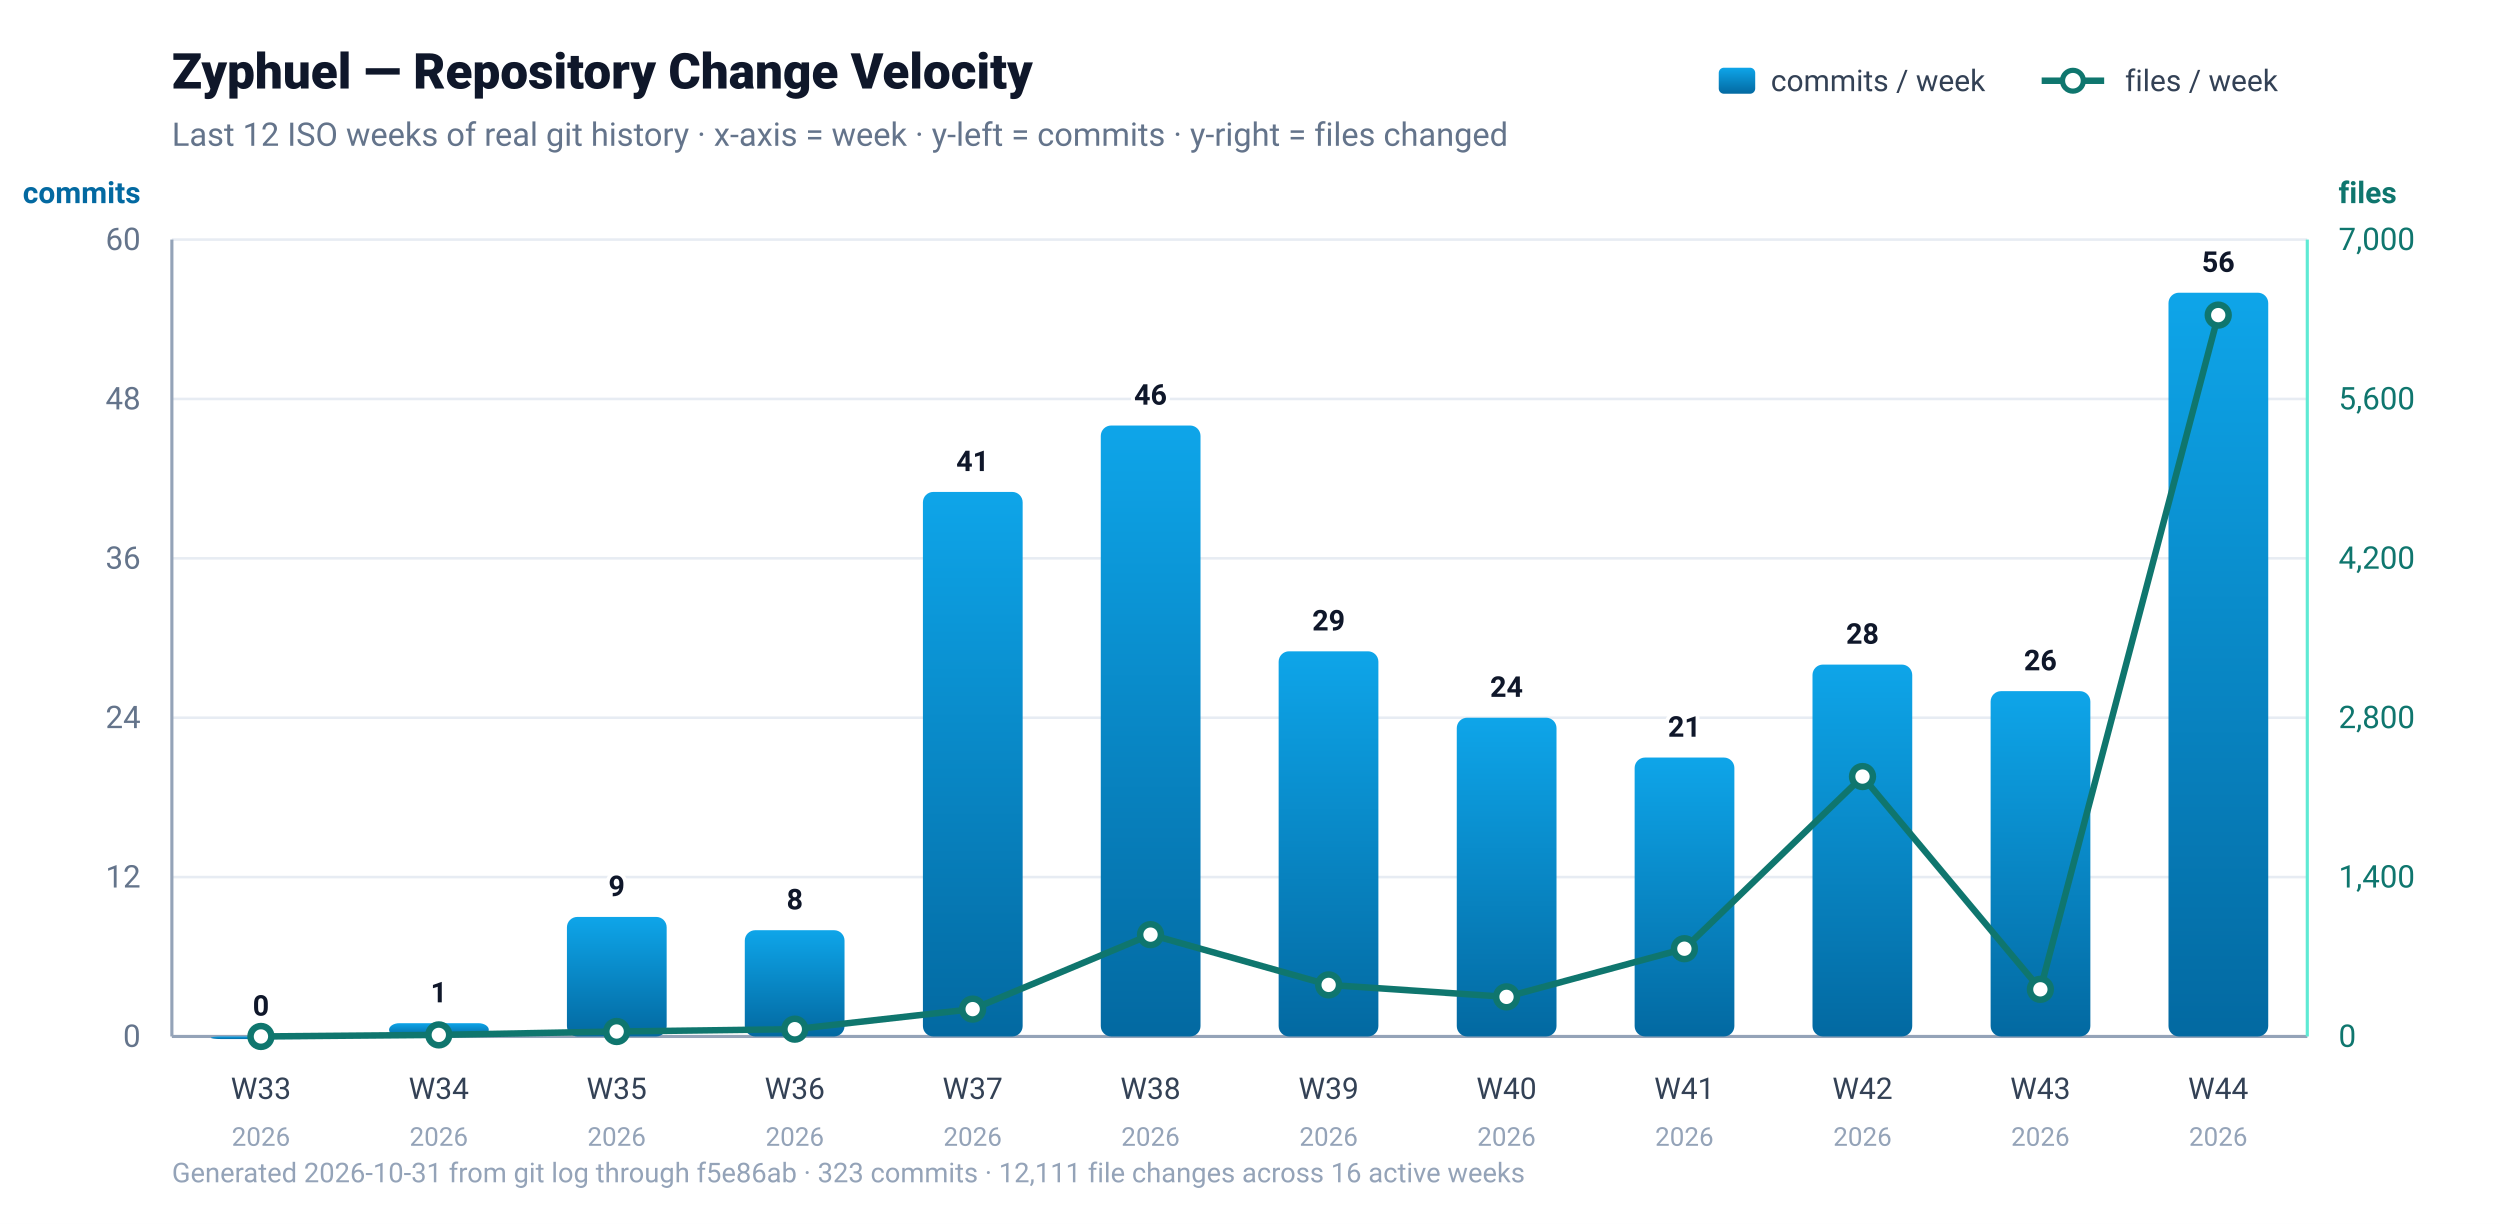
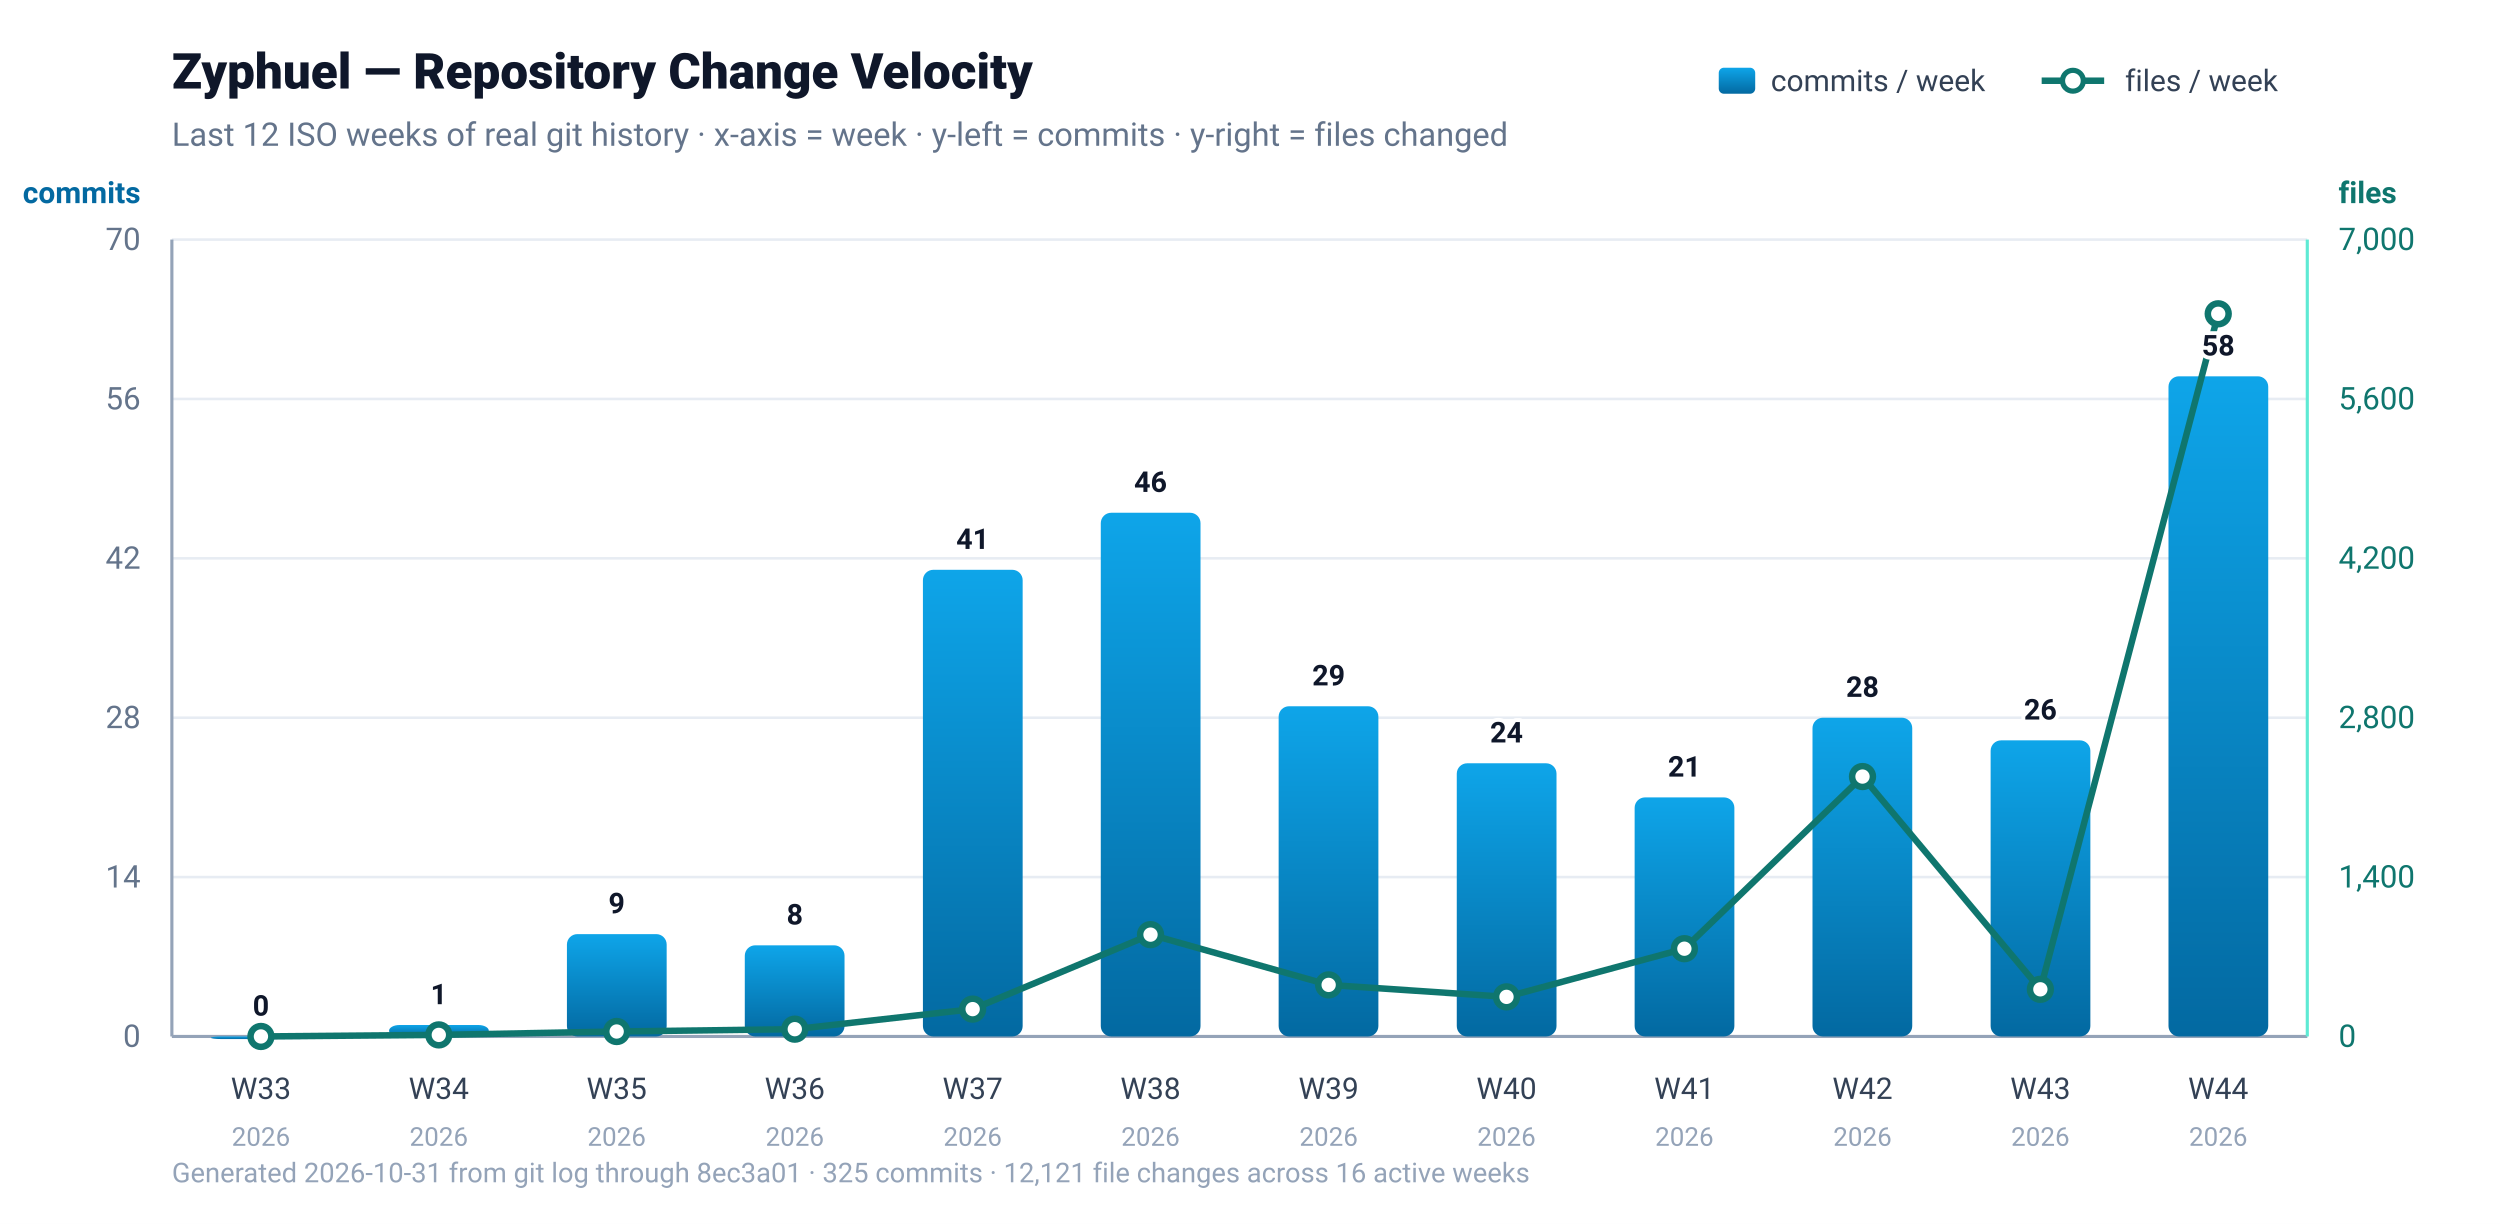
<svg xmlns="http://www.w3.org/2000/svg" width="960" height="470" viewBox="0 0 960 470" role="img" aria-label="Zyphuel repository change velocity: commits and files changed per ISO week">
  <defs>
    <linearGradient id="barGrad" x1="0" y1="0" x2="0" y2="1">
      <stop offset="0%" stop-color="#0ea5e9" />
      <stop offset="100%" stop-color="#0369a1" />
    </linearGradient>
    <style>
      text { font-family: -apple-system, BlinkMacSystemFont, "Segoe UI", Roboto, Helvetica, Arial, sans-serif; }
    </style>
  </defs>
  <rect width="960" height="470" fill="#ffffff" />
  <text x="66" y="34" font-size="19" font-weight="800" fill="#0f172a">Zyphuel — Repository Change Velocity</text>
  <text x="66" y="56" font-size="12.5" fill="#64748b">Last 12 ISO weeks of real git history · x-axis = week · y-left = commits · y-right = files changed</text>
  <rect x="660" y="26" width="14" height="10" rx="2" fill="url(#barGrad)" />
  <text x="680" y="35" font-size="11.5" fill="#334155">commits / week</text>
  <line x1="784" y1="31" x2="808" y2="31" stroke="#0f766e" stroke-width="2.5" />
  <circle cx="796" cy="31" r="4" fill="#ffffff" stroke="#0f766e" stroke-width="2" />
  <text x="816" y="35" font-size="11.5" fill="#334155">files / week</text>
  <line x1="66" y1="398.0" x2="886.0" y2="398.0" stroke="#e7ecf3" stroke-width="1" />
  <text x="54" y="402.0" text-anchor="end" font-size="12" fill="#64748b">0</text>
  <text x="898.0" y="402.0" text-anchor="start" font-size="12" fill="#0f766e">0</text>
  <line x1="66" y1="336.8" x2="886.0" y2="336.8" stroke="#e7ecf3" stroke-width="1" />
-   <text x="54" y="340.8" text-anchor="end" font-size="12" fill="#64748b">12</text>
+   <text x="54" y="340.8" text-anchor="end" font-size="12" fill="#64748b">14</text>
  <text x="898.0" y="340.8" text-anchor="start" font-size="12" fill="#0f766e">1,400</text>
  <line x1="66" y1="275.6" x2="886.0" y2="275.6" stroke="#e7ecf3" stroke-width="1" />
-   <text x="54" y="279.6" text-anchor="end" font-size="12" fill="#64748b">24</text>
+   <text x="54" y="279.6" text-anchor="end" font-size="12" fill="#64748b">28</text>
  <text x="898.0" y="279.6" text-anchor="start" font-size="12" fill="#0f766e">2,800</text>
  <line x1="66" y1="214.4" x2="886.0" y2="214.4" stroke="#e7ecf3" stroke-width="1" />
-   <text x="54" y="218.4" text-anchor="end" font-size="12" fill="#64748b">36</text>
+   <text x="54" y="218.4" text-anchor="end" font-size="12" fill="#64748b">42</text>
  <text x="898.0" y="218.4" text-anchor="start" font-size="12" fill="#0f766e">4,200</text>
  <line x1="66" y1="153.2" x2="886.0" y2="153.2" stroke="#e7ecf3" stroke-width="1" />
-   <text x="54" y="157.2" text-anchor="end" font-size="12" fill="#64748b">48</text>
+   <text x="54" y="157.2" text-anchor="end" font-size="12" fill="#64748b">56</text>
  <text x="898.0" y="157.2" text-anchor="start" font-size="12" fill="#0f766e">5,600</text>
  <line x1="66" y1="92.0" x2="886.0" y2="92.0" stroke="#e7ecf3" stroke-width="1" />
-   <text x="54" y="96.0" text-anchor="end" font-size="12" fill="#64748b">60</text>
+   <text x="54" y="96.0" text-anchor="end" font-size="12" fill="#64748b">70</text>
  <text x="898.0" y="96.0" text-anchor="start" font-size="12" fill="#0f766e">7,000</text>
  <line x1="66" y1="92" x2="66" y2="398" stroke="#94a3b8" stroke-width="1.2" />
  <line x1="66" y1="398" x2="886" y2="398" stroke="#94a3b8" stroke-width="1.2" />
  <line x1="886" y1="92" x2="886" y2="398" stroke="#5eead4" stroke-width="1.2" />
  <text x="54" y="78" text-anchor="end" font-size="11.5" font-weight="700" fill="#0369a1">commits</text>
  <text x="898" y="78" font-size="11.5" font-weight="700" fill="#0f766e">files</text>
  <rect x="81.0" y="398.0" width="38.3" height="1.0" rx="4" fill="url(#barGrad)" />
-   <rect x="149.4" y="392.9" width="38.3" height="5.1" rx="4" fill="url(#barGrad)" />
-   <rect x="217.7" y="352.1" width="38.3" height="45.9" rx="4" fill="url(#barGrad)" />
-   <rect x="286.0" y="357.2" width="38.3" height="40.8" rx="4" fill="url(#barGrad)" />
-   <rect x="354.4" y="188.9" width="38.3" height="209.1" rx="4" fill="url(#barGrad)" />
-   <rect x="422.7" y="163.4" width="38.3" height="234.6" rx="4" fill="url(#barGrad)" />
-   <rect x="491.0" y="250.1" width="38.3" height="147.9" rx="4" fill="url(#barGrad)" />
-   <rect x="559.4" y="275.6" width="38.3" height="122.4" rx="4" fill="url(#barGrad)" />
-   <rect x="627.7" y="290.9" width="38.3" height="107.1" rx="4" fill="url(#barGrad)" />
-   <rect x="696.0" y="255.2" width="38.3" height="142.8" rx="4" fill="url(#barGrad)" />
-   <rect x="764.4" y="265.4" width="38.3" height="132.6" rx="4" fill="url(#barGrad)" />
-   <rect x="832.7" y="112.4" width="38.3" height="285.6" rx="4" fill="url(#barGrad)" />
-   <polyline points="100.2,398.0 168.5,397.4 236.8,396.1 305.2,395.2 373.5,387.5 441.8,358.9 510.2,378.2 578.5,382.8 646.8,364.3 715.2,298.2 783.5,379.9 851.8,121.0" fill="none" stroke="#0f766e" stroke-width="2.5" stroke-linejoin="round" stroke-linecap="round" />
+   <rect x="149.4" y="393.6" width="38.3" height="4.4" rx="4" fill="url(#barGrad)" />
+   <rect x="217.7" y="358.7" width="38.3" height="39.3" rx="4" fill="url(#barGrad)" />
+   <rect x="286.0" y="363.0" width="38.3" height="35.0" rx="4" fill="url(#barGrad)" />
+   <rect x="354.4" y="218.8" width="38.3" height="179.2" rx="4" fill="url(#barGrad)" />
+   <rect x="422.7" y="196.9" width="38.3" height="201.1" rx="4" fill="url(#barGrad)" />
+   <rect x="491.0" y="271.2" width="38.3" height="126.8" rx="4" fill="url(#barGrad)" />
+   <rect x="559.4" y="293.1" width="38.3" height="104.9" rx="4" fill="url(#barGrad)" />
+   <rect x="627.7" y="306.2" width="38.3" height="91.8" rx="4" fill="url(#barGrad)" />
+   <rect x="696.0" y="275.6" width="38.3" height="122.4" rx="4" fill="url(#barGrad)" />
+   <rect x="764.4" y="284.3" width="38.3" height="113.7" rx="4" fill="url(#barGrad)" />
+   <rect x="832.7" y="144.5" width="38.3" height="253.5" rx="4" fill="url(#barGrad)" />
+   <polyline points="100.2,398.0 168.5,397.4 236.8,396.1 305.2,395.2 373.5,387.5 441.8,358.9 510.2,378.2 578.5,382.8 646.8,364.3 715.2,298.2 783.5,379.9 851.8,120.5" fill="none" stroke="#0f766e" stroke-width="2.5" stroke-linejoin="round" stroke-linecap="round" />
  <circle cx="100.2" cy="398.0" r="4" fill="#ffffff" stroke="#0f766e" stroke-width="2.5" />
  <circle cx="168.5" cy="397.4" r="4" fill="#ffffff" stroke="#0f766e" stroke-width="2.5" />
  <circle cx="236.8" cy="396.1" r="4" fill="#ffffff" stroke="#0f766e" stroke-width="2.5" />
  <circle cx="305.2" cy="395.2" r="4" fill="#ffffff" stroke="#0f766e" stroke-width="2.5" />
  <circle cx="373.5" cy="387.5" r="4" fill="#ffffff" stroke="#0f766e" stroke-width="2.5" />
  <circle cx="441.8" cy="358.9" r="4" fill="#ffffff" stroke="#0f766e" stroke-width="2.5" />
  <circle cx="510.2" cy="378.2" r="4" fill="#ffffff" stroke="#0f766e" stroke-width="2.5" />
  <circle cx="578.5" cy="382.8" r="4" fill="#ffffff" stroke="#0f766e" stroke-width="2.5" />
  <circle cx="646.8" cy="364.3" r="4" fill="#ffffff" stroke="#0f766e" stroke-width="2.5" />
  <circle cx="715.2" cy="298.2" r="4" fill="#ffffff" stroke="#0f766e" stroke-width="2.5" />
  <circle cx="783.5" cy="379.9" r="4" fill="#ffffff" stroke="#0f766e" stroke-width="2.5" />
-   <circle cx="851.8" cy="121.0" r="4" fill="#ffffff" stroke="#0f766e" stroke-width="2.5" />
+   <circle cx="851.8" cy="120.5" r="4" fill="#ffffff" stroke="#0f766e" stroke-width="2.5" />
  <text x="100.2" y="390.0" text-anchor="middle" font-size="11" font-weight="700" fill="#0f172a" paint-order="stroke" stroke="#ffffff" stroke-width="3" stroke-linejoin="round">0</text>
-   <text x="168.5" y="384.9" text-anchor="middle" font-size="11" font-weight="700" fill="#0f172a" paint-order="stroke" stroke="#ffffff" stroke-width="3" stroke-linejoin="round">1</text>
-   <text x="236.8" y="344.1" text-anchor="middle" font-size="11" font-weight="700" fill="#0f172a" paint-order="stroke" stroke="#ffffff" stroke-width="3" stroke-linejoin="round">9</text>
-   <text x="305.2" y="349.2" text-anchor="middle" font-size="11" font-weight="700" fill="#0f172a" paint-order="stroke" stroke="#ffffff" stroke-width="3" stroke-linejoin="round">8</text>
-   <text x="373.5" y="180.9" text-anchor="middle" font-size="11" font-weight="700" fill="#0f172a" paint-order="stroke" stroke="#ffffff" stroke-width="3" stroke-linejoin="round">41</text>
-   <text x="441.8" y="155.4" text-anchor="middle" font-size="11" font-weight="700" fill="#0f172a" paint-order="stroke" stroke="#ffffff" stroke-width="3" stroke-linejoin="round">46</text>
-   <text x="510.2" y="242.1" text-anchor="middle" font-size="11" font-weight="700" fill="#0f172a" paint-order="stroke" stroke="#ffffff" stroke-width="3" stroke-linejoin="round">29</text>
-   <text x="578.5" y="267.6" text-anchor="middle" font-size="11" font-weight="700" fill="#0f172a" paint-order="stroke" stroke="#ffffff" stroke-width="3" stroke-linejoin="round">24</text>
-   <text x="646.8" y="282.9" text-anchor="middle" font-size="11" font-weight="700" fill="#0f172a" paint-order="stroke" stroke="#ffffff" stroke-width="3" stroke-linejoin="round">21</text>
-   <text x="715.2" y="247.2" text-anchor="middle" font-size="11" font-weight="700" fill="#0f172a" paint-order="stroke" stroke="#ffffff" stroke-width="3" stroke-linejoin="round">28</text>
-   <text x="783.5" y="257.4" text-anchor="middle" font-size="11" font-weight="700" fill="#0f172a" paint-order="stroke" stroke="#ffffff" stroke-width="3" stroke-linejoin="round">26</text>
-   <text x="851.8" y="104.4" text-anchor="middle" font-size="11" font-weight="700" fill="#0f172a" paint-order="stroke" stroke="#ffffff" stroke-width="3" stroke-linejoin="round">56</text>
+   <text x="168.5" y="385.6" text-anchor="middle" font-size="11" font-weight="700" fill="#0f172a" paint-order="stroke" stroke="#ffffff" stroke-width="3" stroke-linejoin="round">1</text>
+   <text x="236.8" y="350.7" text-anchor="middle" font-size="11" font-weight="700" fill="#0f172a" paint-order="stroke" stroke="#ffffff" stroke-width="3" stroke-linejoin="round">9</text>
+   <text x="305.2" y="355.0" text-anchor="middle" font-size="11" font-weight="700" fill="#0f172a" paint-order="stroke" stroke="#ffffff" stroke-width="3" stroke-linejoin="round">8</text>
+   <text x="373.5" y="210.8" text-anchor="middle" font-size="11" font-weight="700" fill="#0f172a" paint-order="stroke" stroke="#ffffff" stroke-width="3" stroke-linejoin="round">41</text>
+   <text x="441.8" y="188.9" text-anchor="middle" font-size="11" font-weight="700" fill="#0f172a" paint-order="stroke" stroke="#ffffff" stroke-width="3" stroke-linejoin="round">46</text>
+   <text x="510.2" y="263.2" text-anchor="middle" font-size="11" font-weight="700" fill="#0f172a" paint-order="stroke" stroke="#ffffff" stroke-width="3" stroke-linejoin="round">29</text>
+   <text x="578.5" y="285.1" text-anchor="middle" font-size="11" font-weight="700" fill="#0f172a" paint-order="stroke" stroke="#ffffff" stroke-width="3" stroke-linejoin="round">24</text>
+   <text x="646.8" y="298.2" text-anchor="middle" font-size="11" font-weight="700" fill="#0f172a" paint-order="stroke" stroke="#ffffff" stroke-width="3" stroke-linejoin="round">21</text>
+   <text x="715.2" y="267.6" text-anchor="middle" font-size="11" font-weight="700" fill="#0f172a" paint-order="stroke" stroke="#ffffff" stroke-width="3" stroke-linejoin="round">28</text>
+   <text x="783.5" y="276.3" text-anchor="middle" font-size="11" font-weight="700" fill="#0f172a" paint-order="stroke" stroke="#ffffff" stroke-width="3" stroke-linejoin="round">26</text>
+   <text x="851.8" y="136.5" text-anchor="middle" font-size="11" font-weight="700" fill="#0f172a" paint-order="stroke" stroke="#ffffff" stroke-width="3" stroke-linejoin="round">58</text>
  <text x="100.2" y="422.0" text-anchor="middle" font-size="11.5" fill="#334155">W33</text>
  <text x="168.5" y="422.0" text-anchor="middle" font-size="11.5" fill="#334155">W34</text>
  <text x="236.8" y="422.0" text-anchor="middle" font-size="11.5" fill="#334155">W35</text>
  <text x="305.2" y="422.0" text-anchor="middle" font-size="11.5" fill="#334155">W36</text>
  <text x="373.5" y="422.0" text-anchor="middle" font-size="11.5" fill="#334155">W37</text>
  <text x="441.8" y="422.0" text-anchor="middle" font-size="11.5" fill="#334155">W38</text>
  <text x="510.2" y="422.0" text-anchor="middle" font-size="11.5" fill="#334155">W39</text>
  <text x="578.5" y="422.0" text-anchor="middle" font-size="11.5" fill="#334155">W40</text>
  <text x="646.8" y="422.0" text-anchor="middle" font-size="11.5" fill="#334155">W41</text>
  <text x="715.2" y="422.0" text-anchor="middle" font-size="11.5" fill="#334155">W42</text>
  <text x="783.5" y="422.0" text-anchor="middle" font-size="11.5" fill="#334155">W43</text>
  <text x="851.8" y="422.0" text-anchor="middle" font-size="11.5" fill="#334155">W44</text>
  <text x="100.2" y="440.0" text-anchor="middle" font-size="10" fill="#94a3b8">2026</text>
  <text x="168.5" y="440.0" text-anchor="middle" font-size="10" fill="#94a3b8">2026</text>
  <text x="236.8" y="440.0" text-anchor="middle" font-size="10" fill="#94a3b8">2026</text>
  <text x="305.2" y="440.0" text-anchor="middle" font-size="10" fill="#94a3b8">2026</text>
  <text x="373.5" y="440.0" text-anchor="middle" font-size="10" fill="#94a3b8">2026</text>
  <text x="441.8" y="440.0" text-anchor="middle" font-size="10" fill="#94a3b8">2026</text>
  <text x="510.2" y="440.0" text-anchor="middle" font-size="10" fill="#94a3b8">2026</text>
  <text x="578.5" y="440.0" text-anchor="middle" font-size="10" fill="#94a3b8">2026</text>
  <text x="646.8" y="440.0" text-anchor="middle" font-size="10" fill="#94a3b8">2026</text>
  <text x="715.2" y="440.0" text-anchor="middle" font-size="10" fill="#94a3b8">2026</text>
  <text x="783.5" y="440.0" text-anchor="middle" font-size="10" fill="#94a3b8">2026</text>
  <text x="851.8" y="440.0" text-anchor="middle" font-size="10" fill="#94a3b8">2026</text>
-   <text x="66" y="454" font-size="10.5" fill="#94a3b8">Generated 2026-10-31 from git log through f5e86ab · 323 commits · 12,111 file changes across 16 active weeks</text>
+   <text x="66" y="454" font-size="10.5" fill="#94a3b8">Generated 2026-10-31 from git log through 8ec3a01 · 325 commits · 12,121 file changes across 16 active weeks</text>
</svg>
